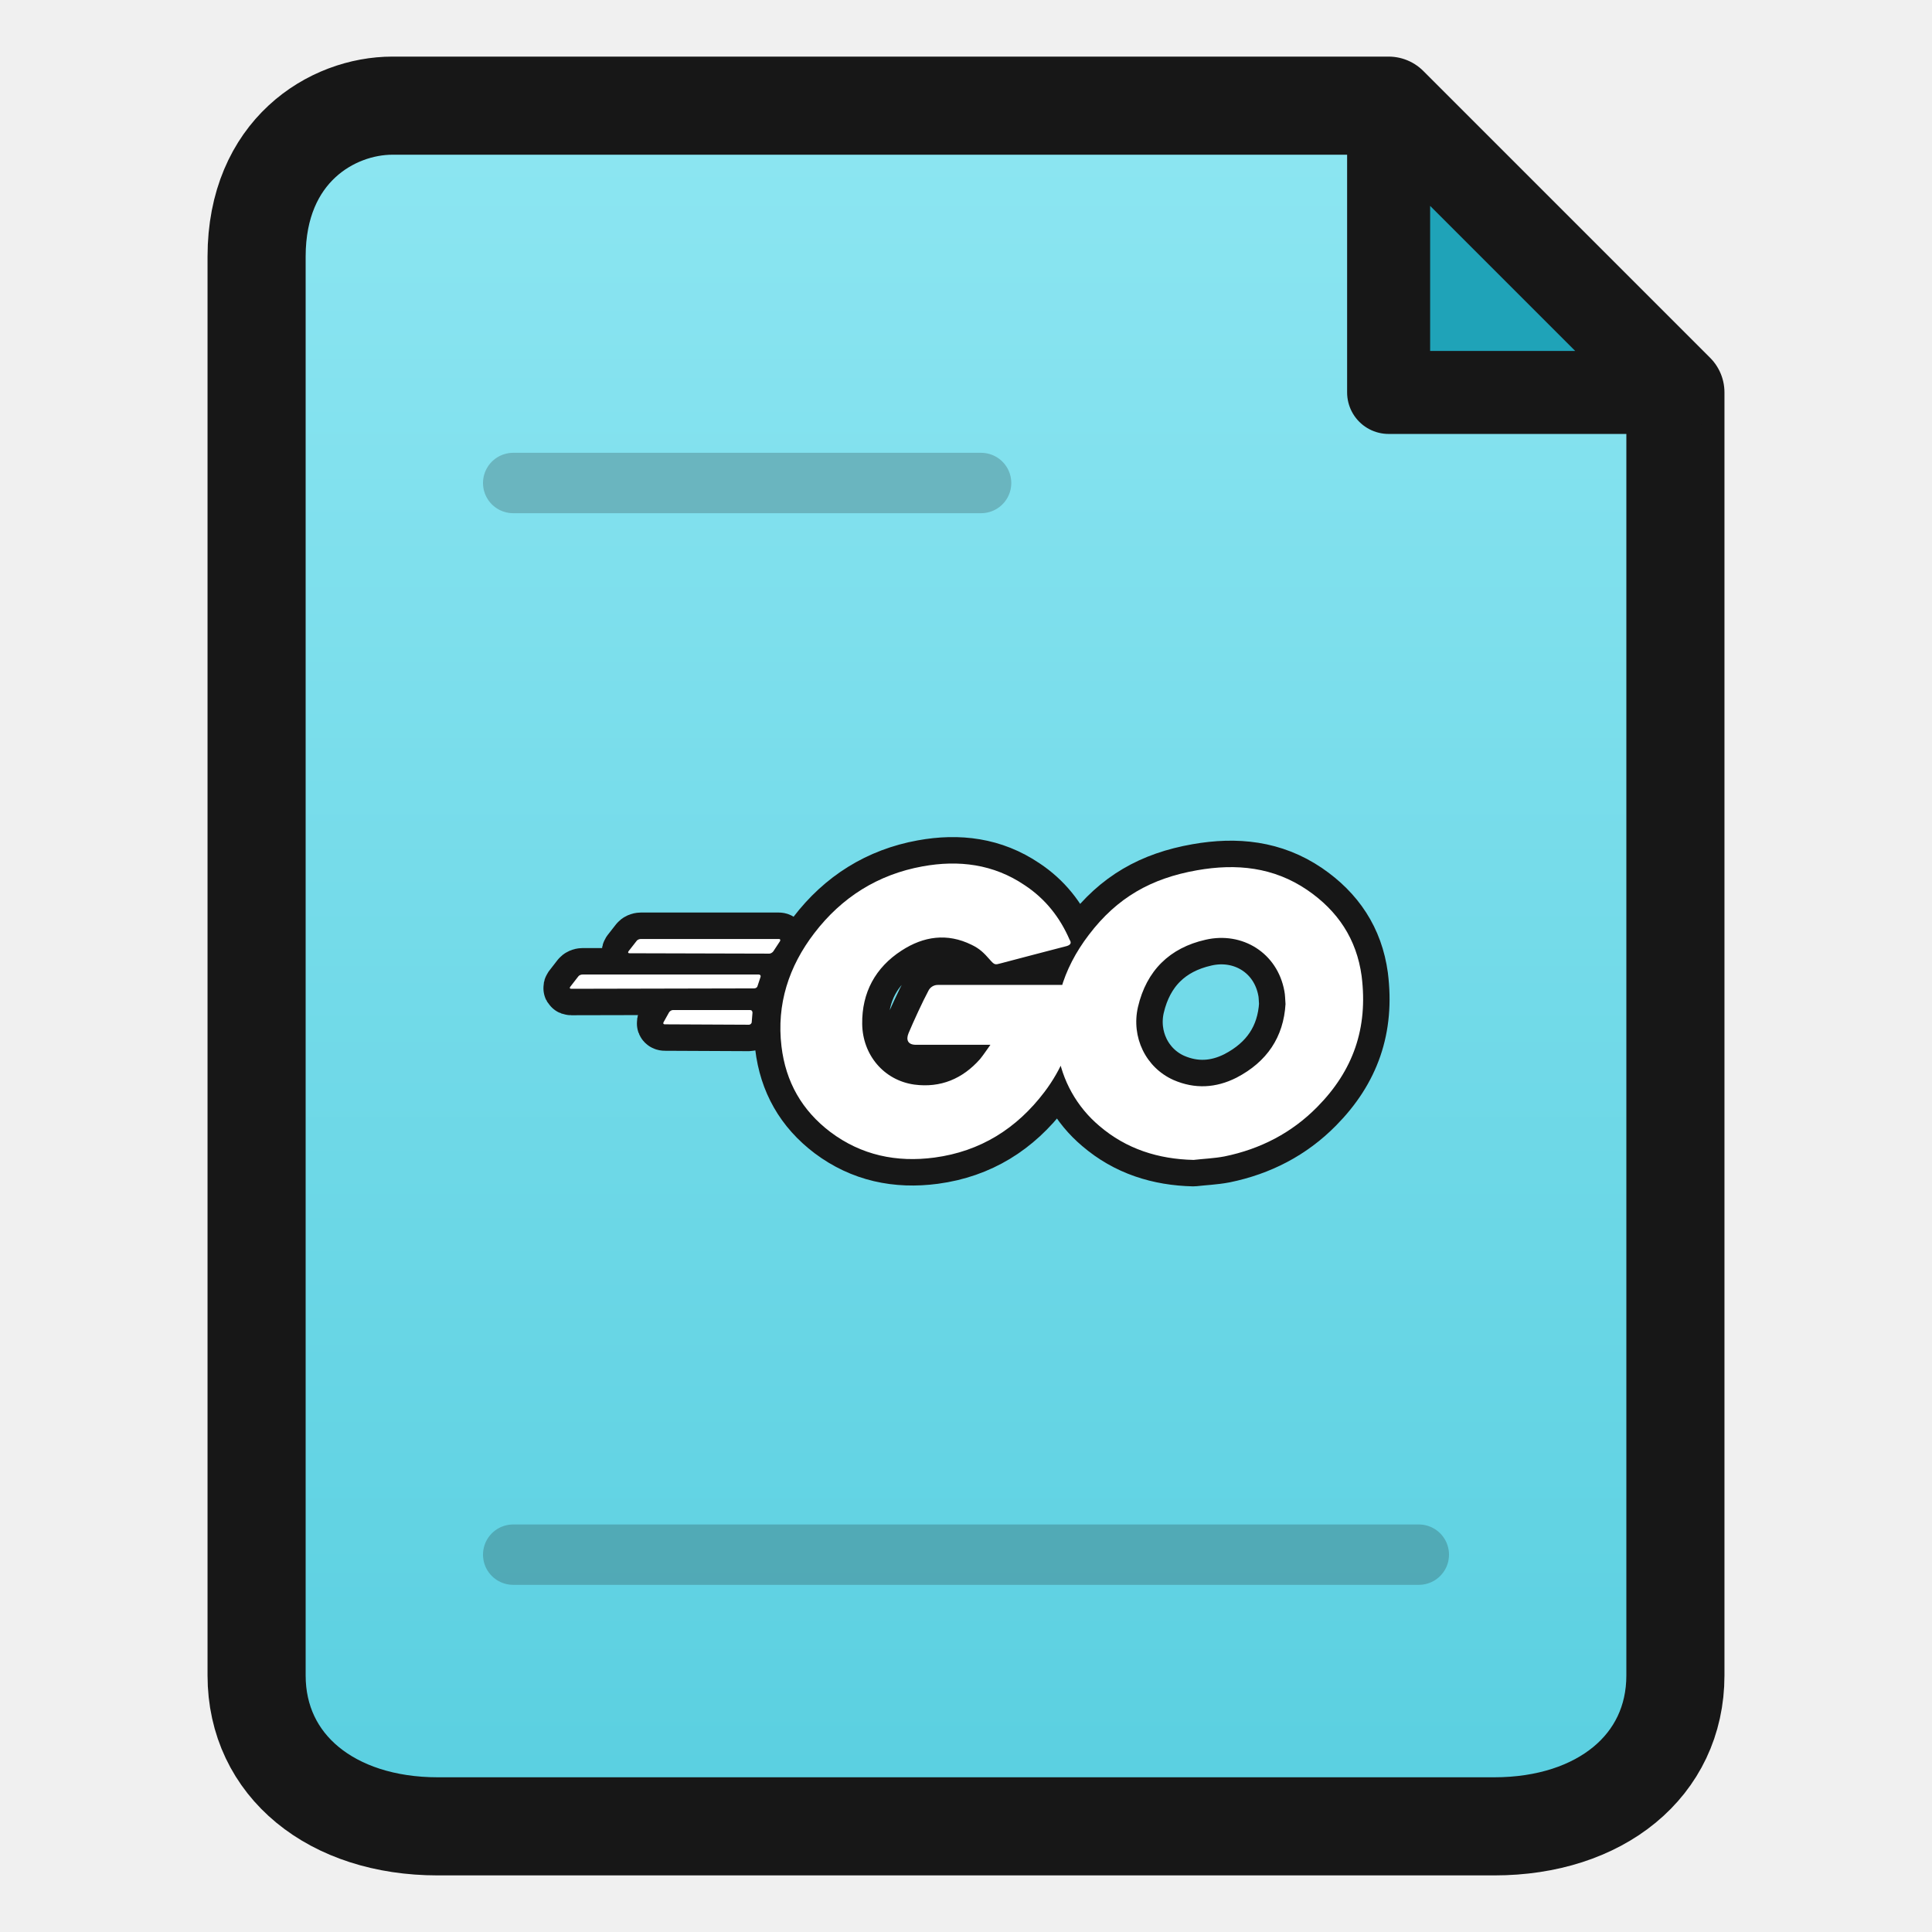
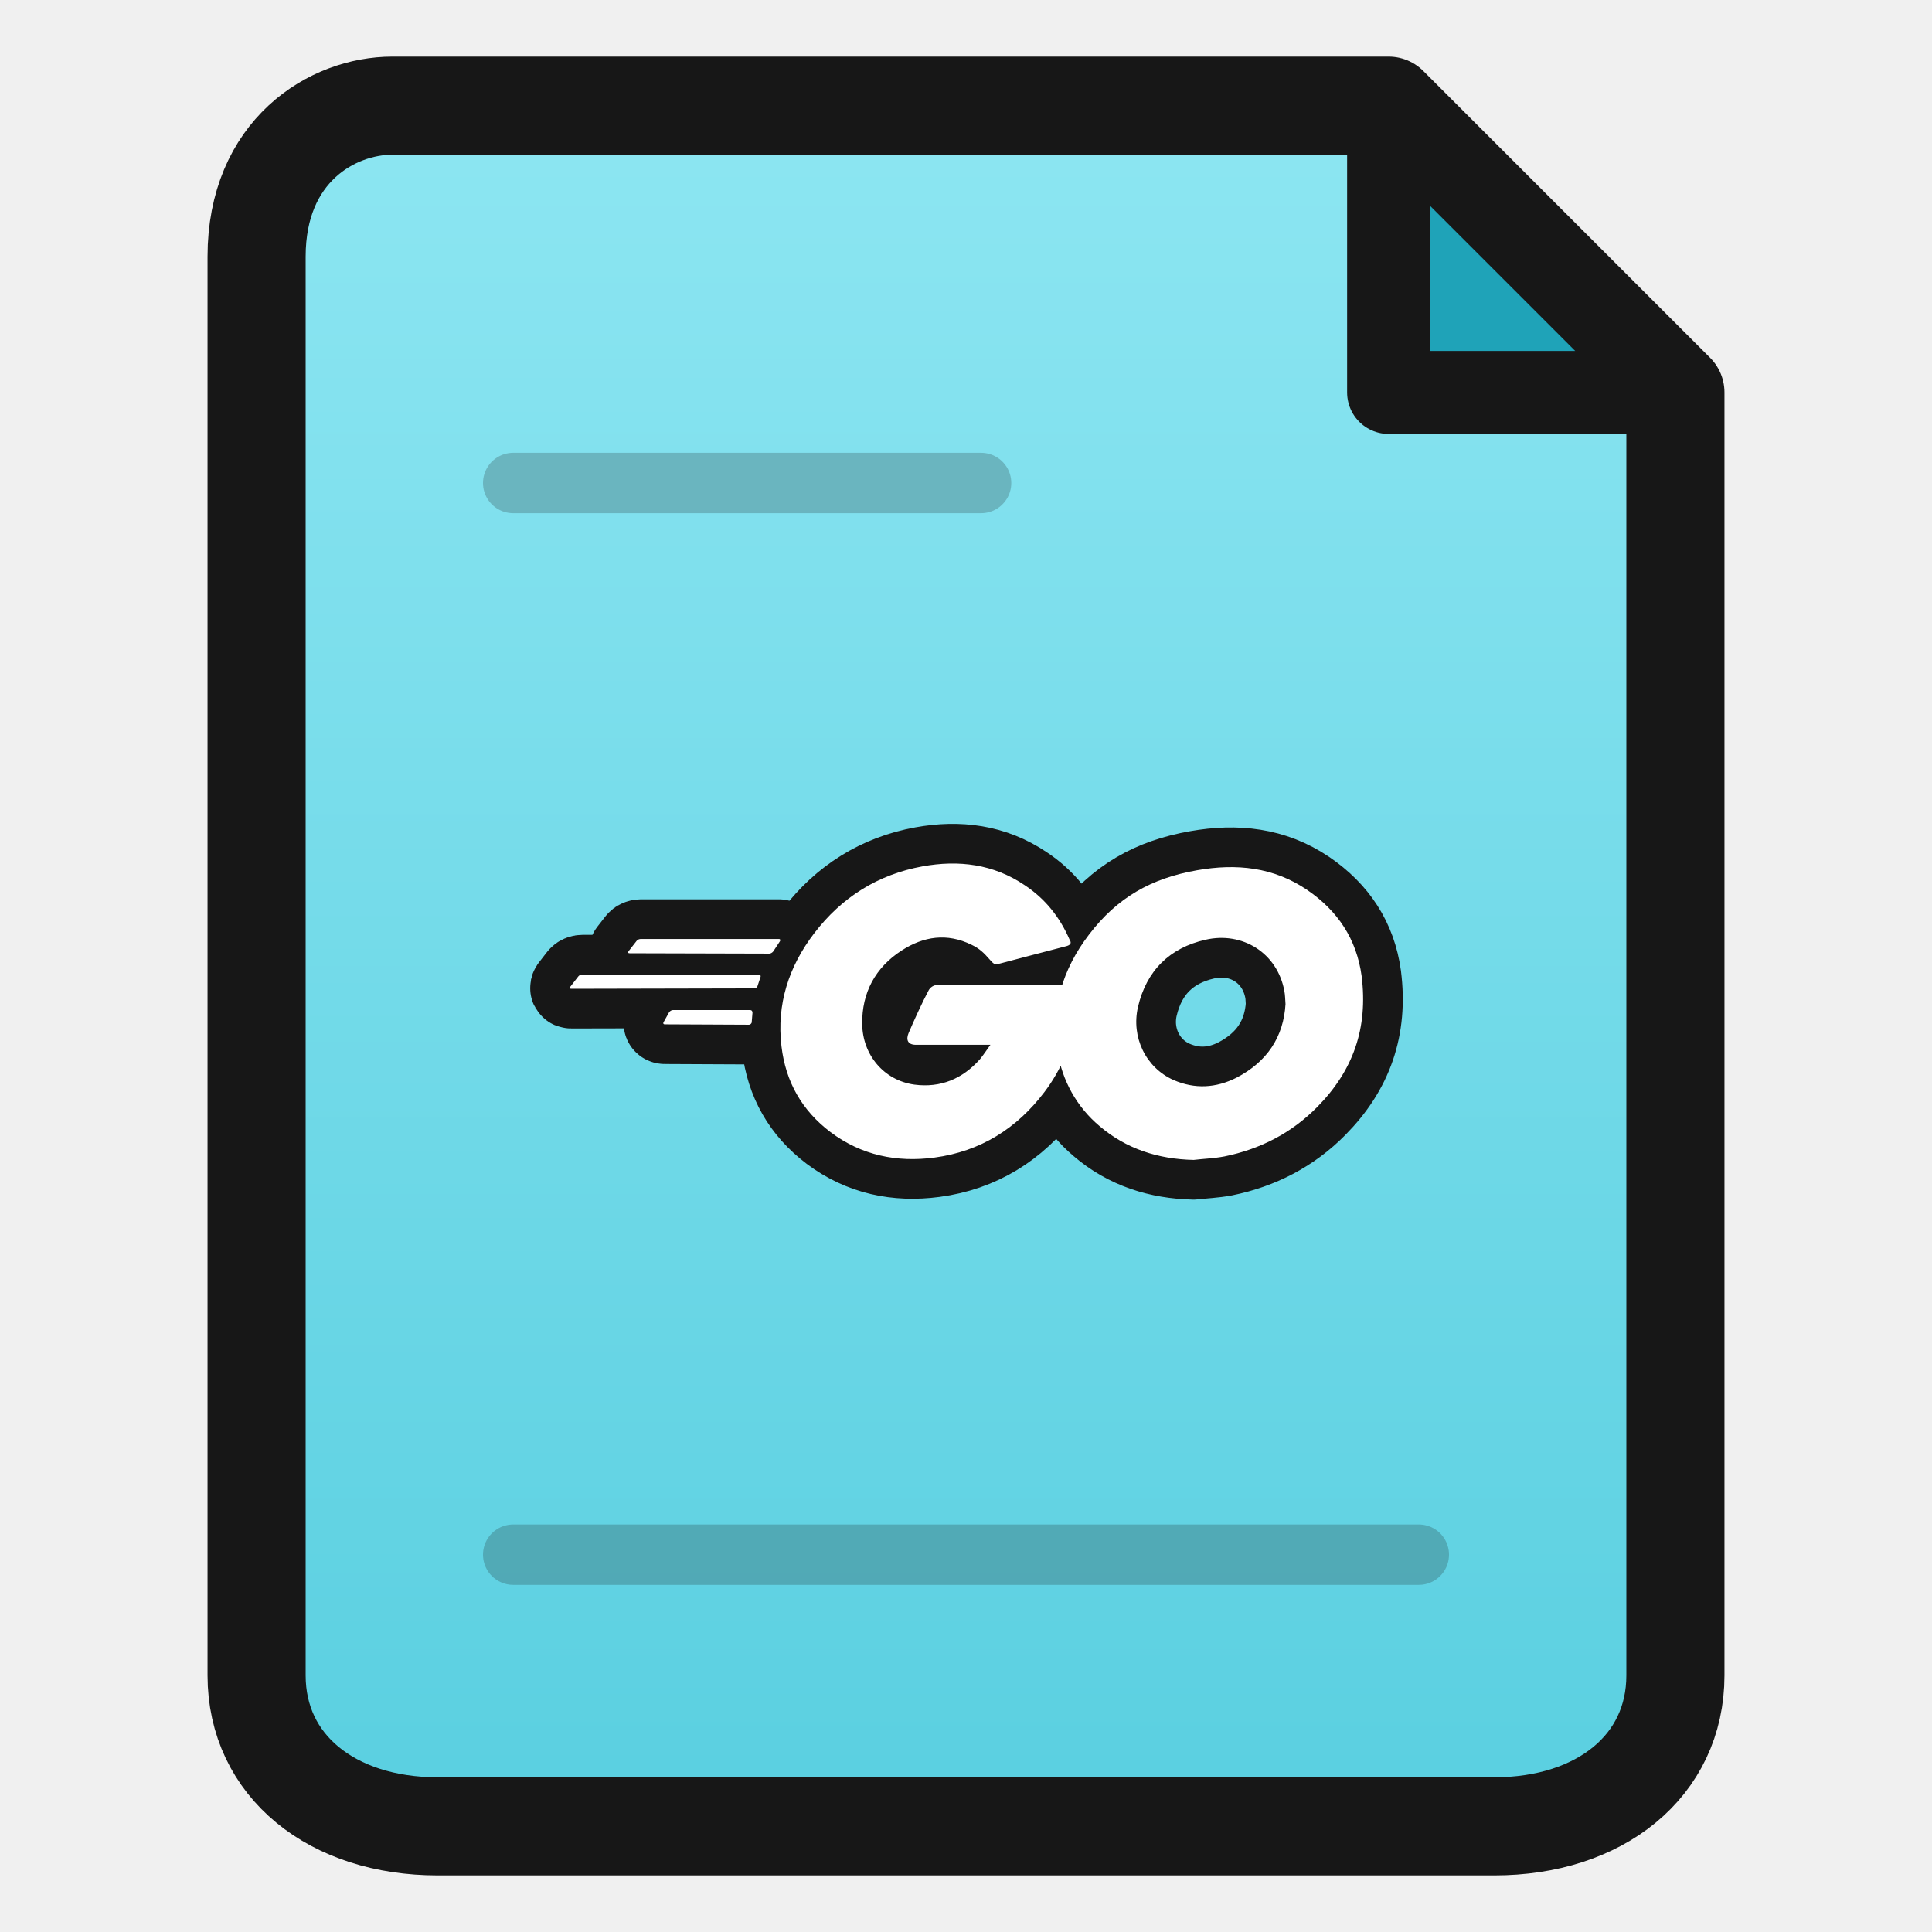
<svg xmlns="http://www.w3.org/2000/svg" viewBox="0 0 256 256" width="256" height="256">
  <defs>
    <linearGradient id="go_grad" x1="0%" y1="0%" x2="0%" y2="100%">
      <stop offset="0%" stop-color="#8DE6F2" />
      <stop offset="100%" stop-color="#59CFE0" />
    </linearGradient>
  </defs>
  <path d="M 52 14 L 184 14 L 222 52 L 222 222 C 222 234, 212 242, 198 242 L 58 242 C 44 242, 34 234, 34 222 L 34 34 C 34 20, 44 14, 52 14 Z" fill="url(#go_grad)" stroke="#171717" stroke-width="13" stroke-linejoin="round" stroke-linecap="round" />
  <path d="M 184 14 L 184 52 L 222 52 Z" fill="#1FA3B8" stroke="#171717" stroke-width="11" stroke-linejoin="round" />
  <line x1="68" y1="64" x2="130" y2="64" stroke="#171717" stroke-width="8" stroke-linecap="round" opacity="0.22" />
  <line x1="68" y1="206" x2="188" y2="206" stroke="#171717" stroke-width="8" stroke-linecap="round" opacity="0.22" />
  <g transform="translate(75.5, 81.5) scale(4.38)">
-     <path d="M1.811 10.231c-.047 0-.058-.023-.035-.059l.246-.315c.023-.035.081-.058.128-.058h4.172c.046 0 .058.035.035.07l-.199.303c-.023.036-.082.07-.117.07zM.047 11.306c-.047 0-.059-.023-.035-.058l.245-.316c.023-.035.082-.058.129-.058h5.328c.047 0 .07.035.058.07l-.093.28c-.012.047-.058.07-.105.07zm2.828 1.075c-.047 0-.059-.035-.035-.07l.163-.292c.023-.035.07-.07.117-.07h2.337c.047 0 .07.035.07.082l-.023.28c0 .047-.047.082-.082.082zm12.129-2.36c-.736.187-1.239.327-1.963.514-.176.046-.187.058-.34-.117-.174-.199-.303-.327-.548-.444-.737-.362-1.45-.257-2.115.175-.795.514-1.204 1.274-1.192 2.22.011.935.654 1.706 1.577 1.835.795.105 1.46-.175 1.987-.77.105-.13.198-.27.315-.434H10.47c-.245 0-.304-.152-.222-.35.152-.362.432-.97.596-1.274a.315.315 0 01.292-.187h4.253c-.023.316-.023.631-.07.947a4.983 4.983 0 01-.958 2.29c-.841 1.11-1.94 1.8-3.33 1.986-1.145.152-2.209-.07-3.143-.77-.865-.655-1.356-1.52-1.484-2.595-.152-1.274.222-2.419.993-3.424.83-1.086 1.928-1.776 3.272-2.02 1.098-.2 2.15-.07 3.096.571.62.41 1.063.97 1.356 1.648.07.105.023.164-.117.2m3.868 6.461c-1.064-.024-2.034-.328-2.852-1.029a3.665 3.665 0 01-1.262-2.255c-.21-1.32.152-2.489.947-3.529.853-1.122 1.881-1.706 3.272-1.95 1.192-.21 2.314-.095 3.33.595.923.63 1.496 1.484 1.648 2.605.198 1.578-.257 2.863-1.344 3.962-.771.783-1.718 1.273-2.805 1.495-.315.06-.63.07-.934.106zm2.78-4.72c-.011-.153-.011-.27-.034-.387-.21-1.157-1.274-1.81-2.384-1.554-1.087.245-1.788.935-2.045 2.033-.21.912.234 1.835 1.075 2.21.643.28 1.285.244 1.905-.07.923-.48 1.425-1.228 1.484-2.233z" fill="#FFFFFF" stroke="#171717" stroke-width="1.6" stroke-linejoin="round" paint-order="stroke fill" />
+     <path d="M1.811 10.231c-.047 0-.058-.023-.035-.059l.246-.315c.023-.035.081-.058.128-.058h4.172c.046 0 .058.035.035.07l-.199.303c-.023.036-.082.07-.117.07zM.047 11.306c-.047 0-.059-.023-.035-.058l.245-.316c.023-.035.082-.058.129-.058h5.328c.047 0 .07.035.058.07l-.093.28c-.012.047-.058.07-.105.07zm2.828 1.075c-.047 0-.059-.035-.035-.07l.163-.292c.023-.035.07-.07.117-.07h2.337c.047 0 .07.035.07.082l-.023.28c0 .047-.047.082-.082.082zm12.129-2.36c-.736.187-1.239.327-1.963.514-.176.046-.187.058-.34-.117-.174-.199-.303-.327-.548-.444-.737-.362-1.45-.257-2.115.175-.795.514-1.204 1.274-1.192 2.22.011.935.654 1.706 1.577 1.835.795.105 1.46-.175 1.987-.77.105-.13.198-.27.315-.434H10.47c-.245 0-.304-.152-.222-.35.152-.362.432-.97.596-1.274a.315.315 0 01.292-.187h4.253c-.023.316-.023.631-.07.947a4.983 4.983 0 01-.958 2.29c-.841 1.11-1.94 1.8-3.33 1.986-1.145.152-2.209-.07-3.143-.77-.865-.655-1.356-1.52-1.484-2.595-.152-1.274.222-2.419.993-3.424.83-1.086 1.928-1.776 3.272-2.02 1.098-.2 2.15-.07 3.096.571.62.41 1.063.97 1.356 1.648.07.105.023.164-.117.2m3.868 6.461c-1.064-.024-2.034-.328-2.852-1.029a3.665 3.665 0 01-1.262-2.255c-.21-1.32.152-2.489.947-3.529.853-1.122 1.881-1.706 3.272-1.95 1.192-.21 2.314-.095 3.33.595.923.63 1.496 1.484 1.648 2.605.198 1.578-.257 2.863-1.344 3.962-.771.783-1.718 1.273-2.805 1.495-.315.06-.63.07-.934.106zm2.78-4.72c-.011-.153-.011-.27-.034-.387-.21-1.157-1.274-1.81-2.384-1.554-1.087.245-1.788.935-2.045 2.033-.21.912.234 1.835 1.075 2.21.643.28 1.285.244 1.905-.07.923-.48 1.425-1.228 1.484-2.233z" fill="none" stroke="#171717" stroke-width="2.4" stroke-linejoin="round" />
+     <path d="M1.811 10.231c-.047 0-.058-.023-.035-.059l.246-.315c.023-.035.081-.058.128-.058h4.172c.046 0 .058.035.035.07l-.199.303c-.023.036-.082.07-.117.07zM.047 11.306c-.047 0-.059-.023-.035-.058l.245-.316c.023-.035.082-.058.129-.058h5.328c.047 0 .07.035.058.07l-.093.28c-.012.047-.058.07-.105.07zm2.828 1.075c-.047 0-.059-.035-.035-.07l.163-.292c.023-.035.07-.07.117-.07h2.337c.047 0 .07.035.07.082l-.023.28c0 .047-.047.082-.082.082zm12.129-2.36c-.736.187-1.239.327-1.963.514-.176.046-.187.058-.34-.117-.174-.199-.303-.327-.548-.444-.737-.362-1.45-.257-2.115.175-.795.514-1.204 1.274-1.192 2.22.011.935.654 1.706 1.577 1.835.795.105 1.46-.175 1.987-.77.105-.13.198-.27.315-.434H10.47c-.245 0-.304-.152-.222-.35.152-.362.432-.97.596-1.274a.315.315 0 01.292-.187h4.253c-.023.316-.023.631-.07.947a4.983 4.983 0 01-.958 2.29c-.841 1.11-1.94 1.8-3.33 1.986-1.145.152-2.209-.07-3.143-.77-.865-.655-1.356-1.52-1.484-2.595-.152-1.274.222-2.419.993-3.424.83-1.086 1.928-1.776 3.272-2.02 1.098-.2 2.15-.07 3.096.571.62.41 1.063.97 1.356 1.648.07.105.023.164-.117.2m3.868 6.461c-1.064-.024-2.034-.328-2.852-1.029a3.665 3.665 0 01-1.262-2.255c-.21-1.32.152-2.489.947-3.529.853-1.122 1.881-1.706 3.272-1.95 1.192-.21 2.314-.095 3.33.595.923.63 1.496 1.484 1.648 2.605.198 1.578-.257 2.863-1.344 3.962-.771.783-1.718 1.273-2.805 1.495-.315.06-.63.07-.934.106zm2.78-4.72c-.011-.153-.011-.27-.034-.387-.21-1.157-1.274-1.81-2.384-1.554-1.087.245-1.788.935-2.045 2.033-.21.912.234 1.835 1.075 2.21.643.28 1.285.244 1.905-.07.923-.48 1.425-1.228 1.484-2.233z" fill="#FFFFFF" />
  </g>
</svg>
